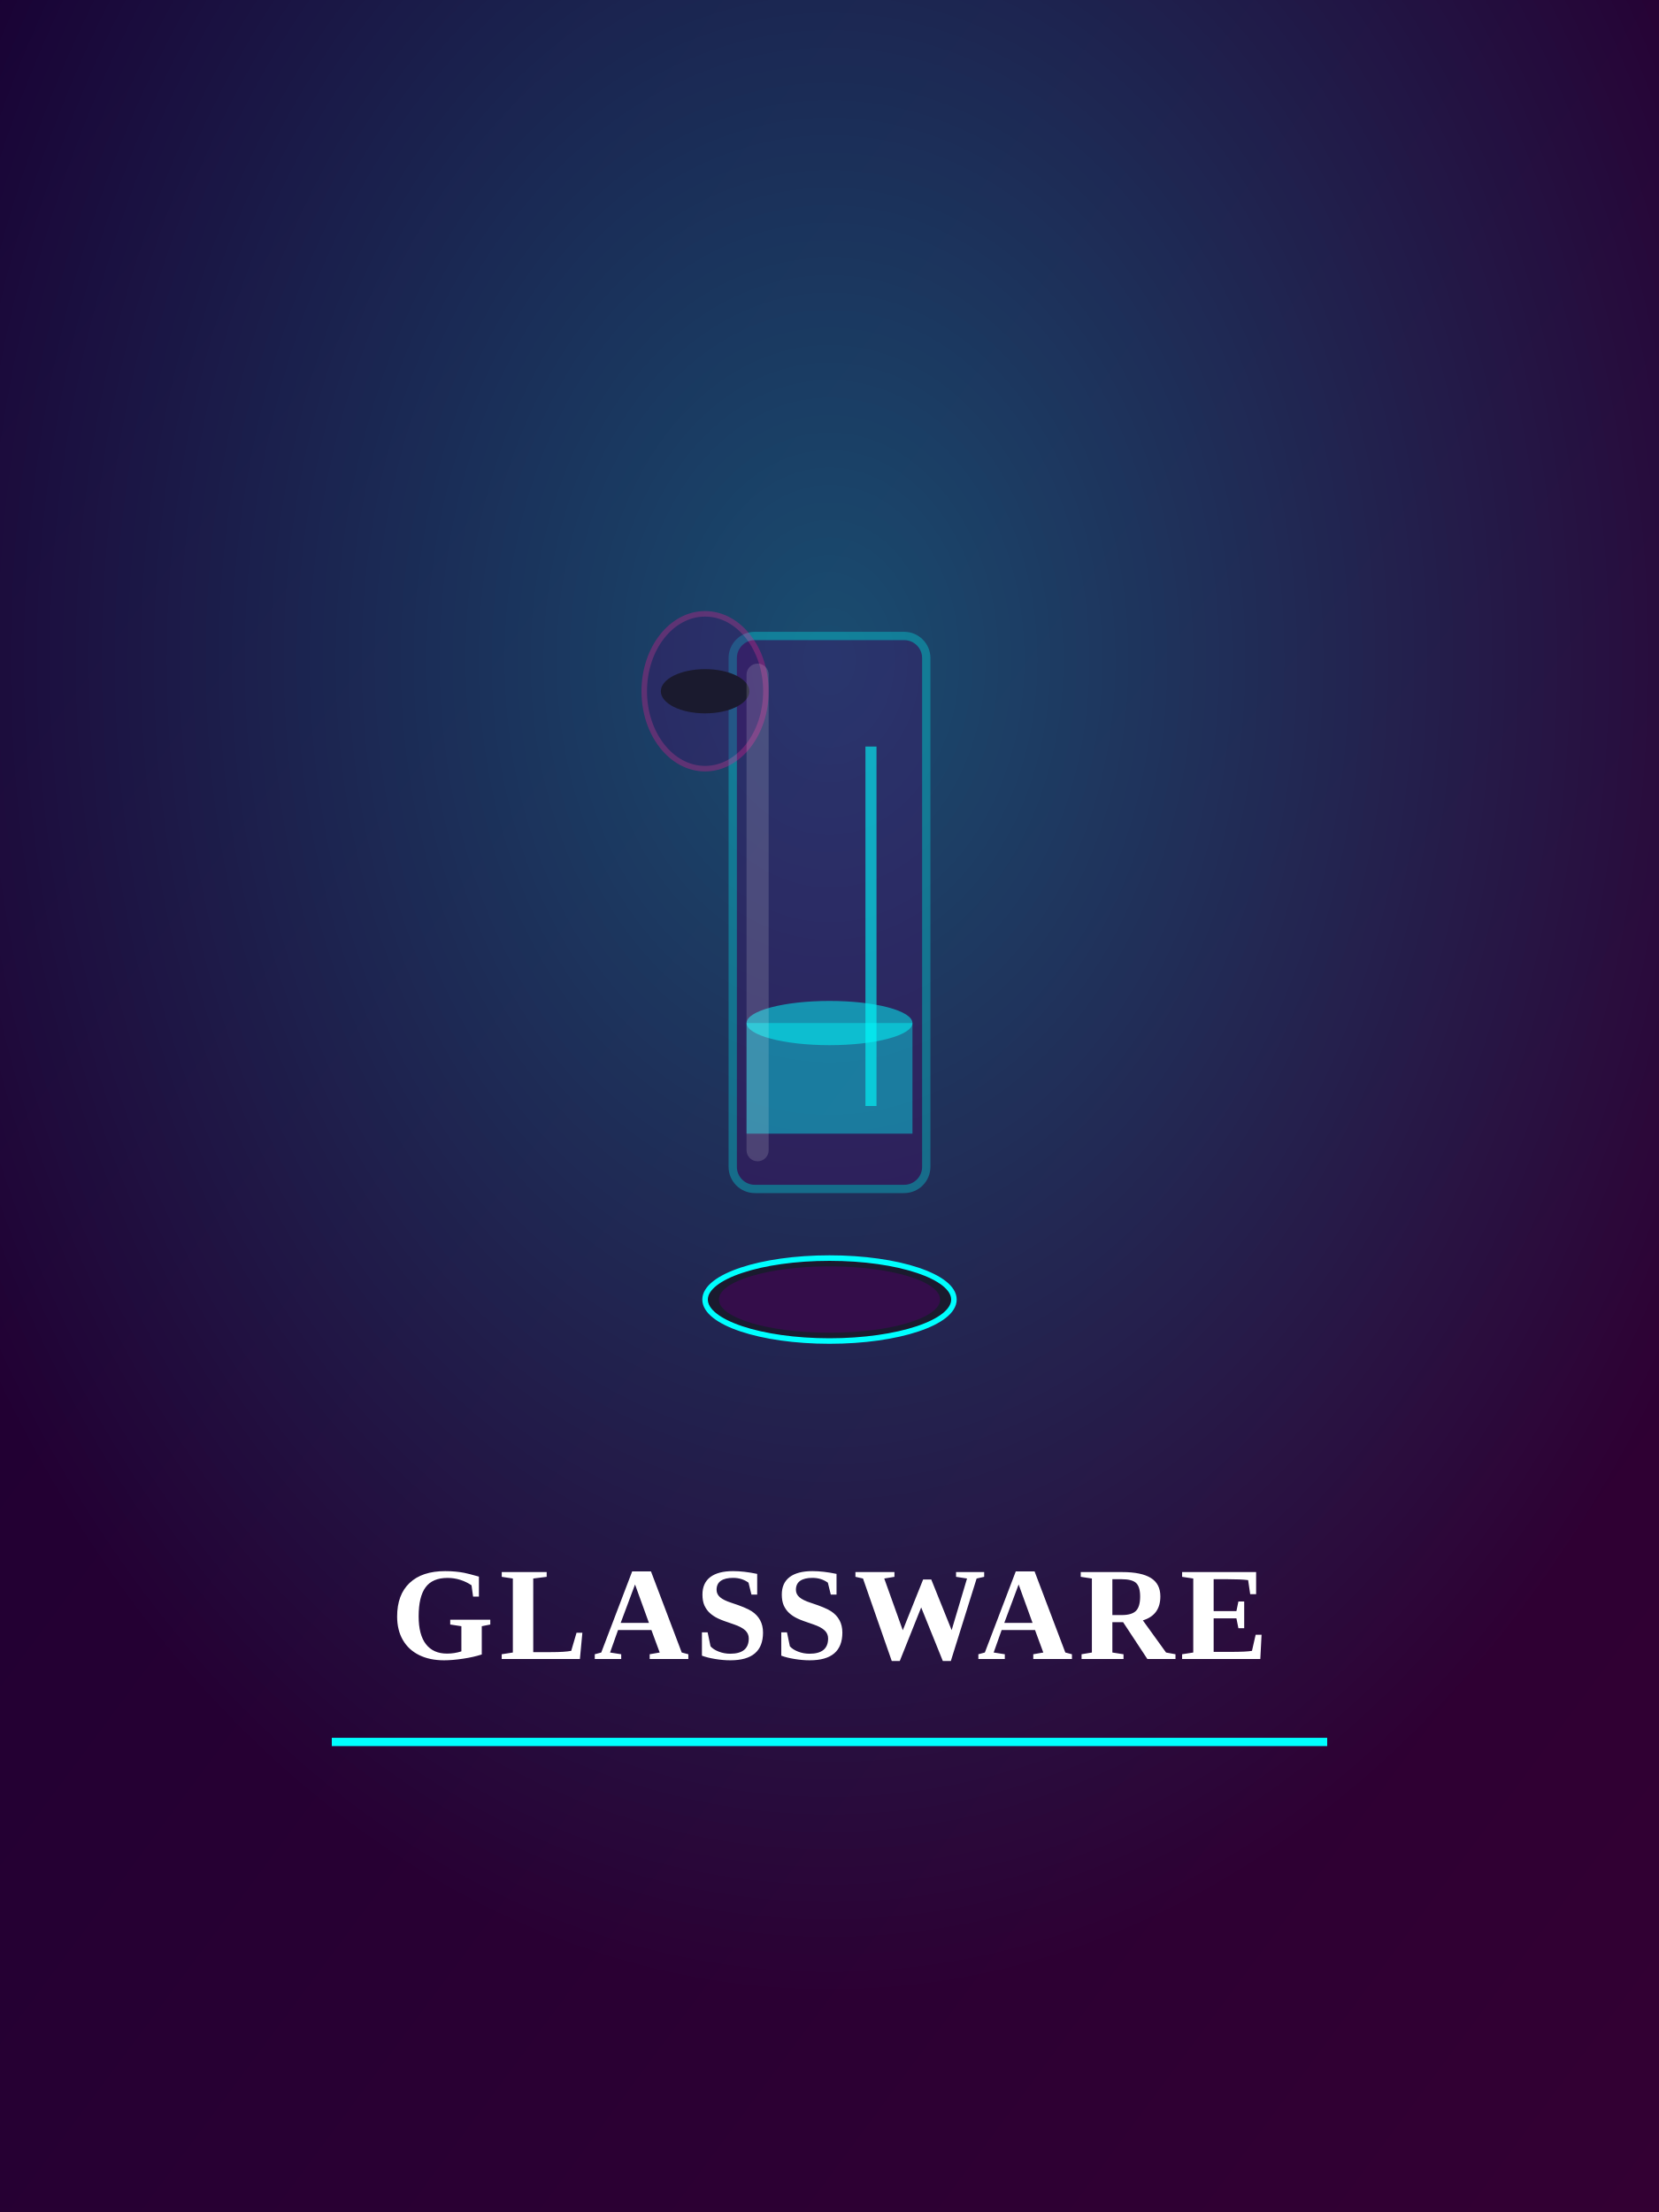
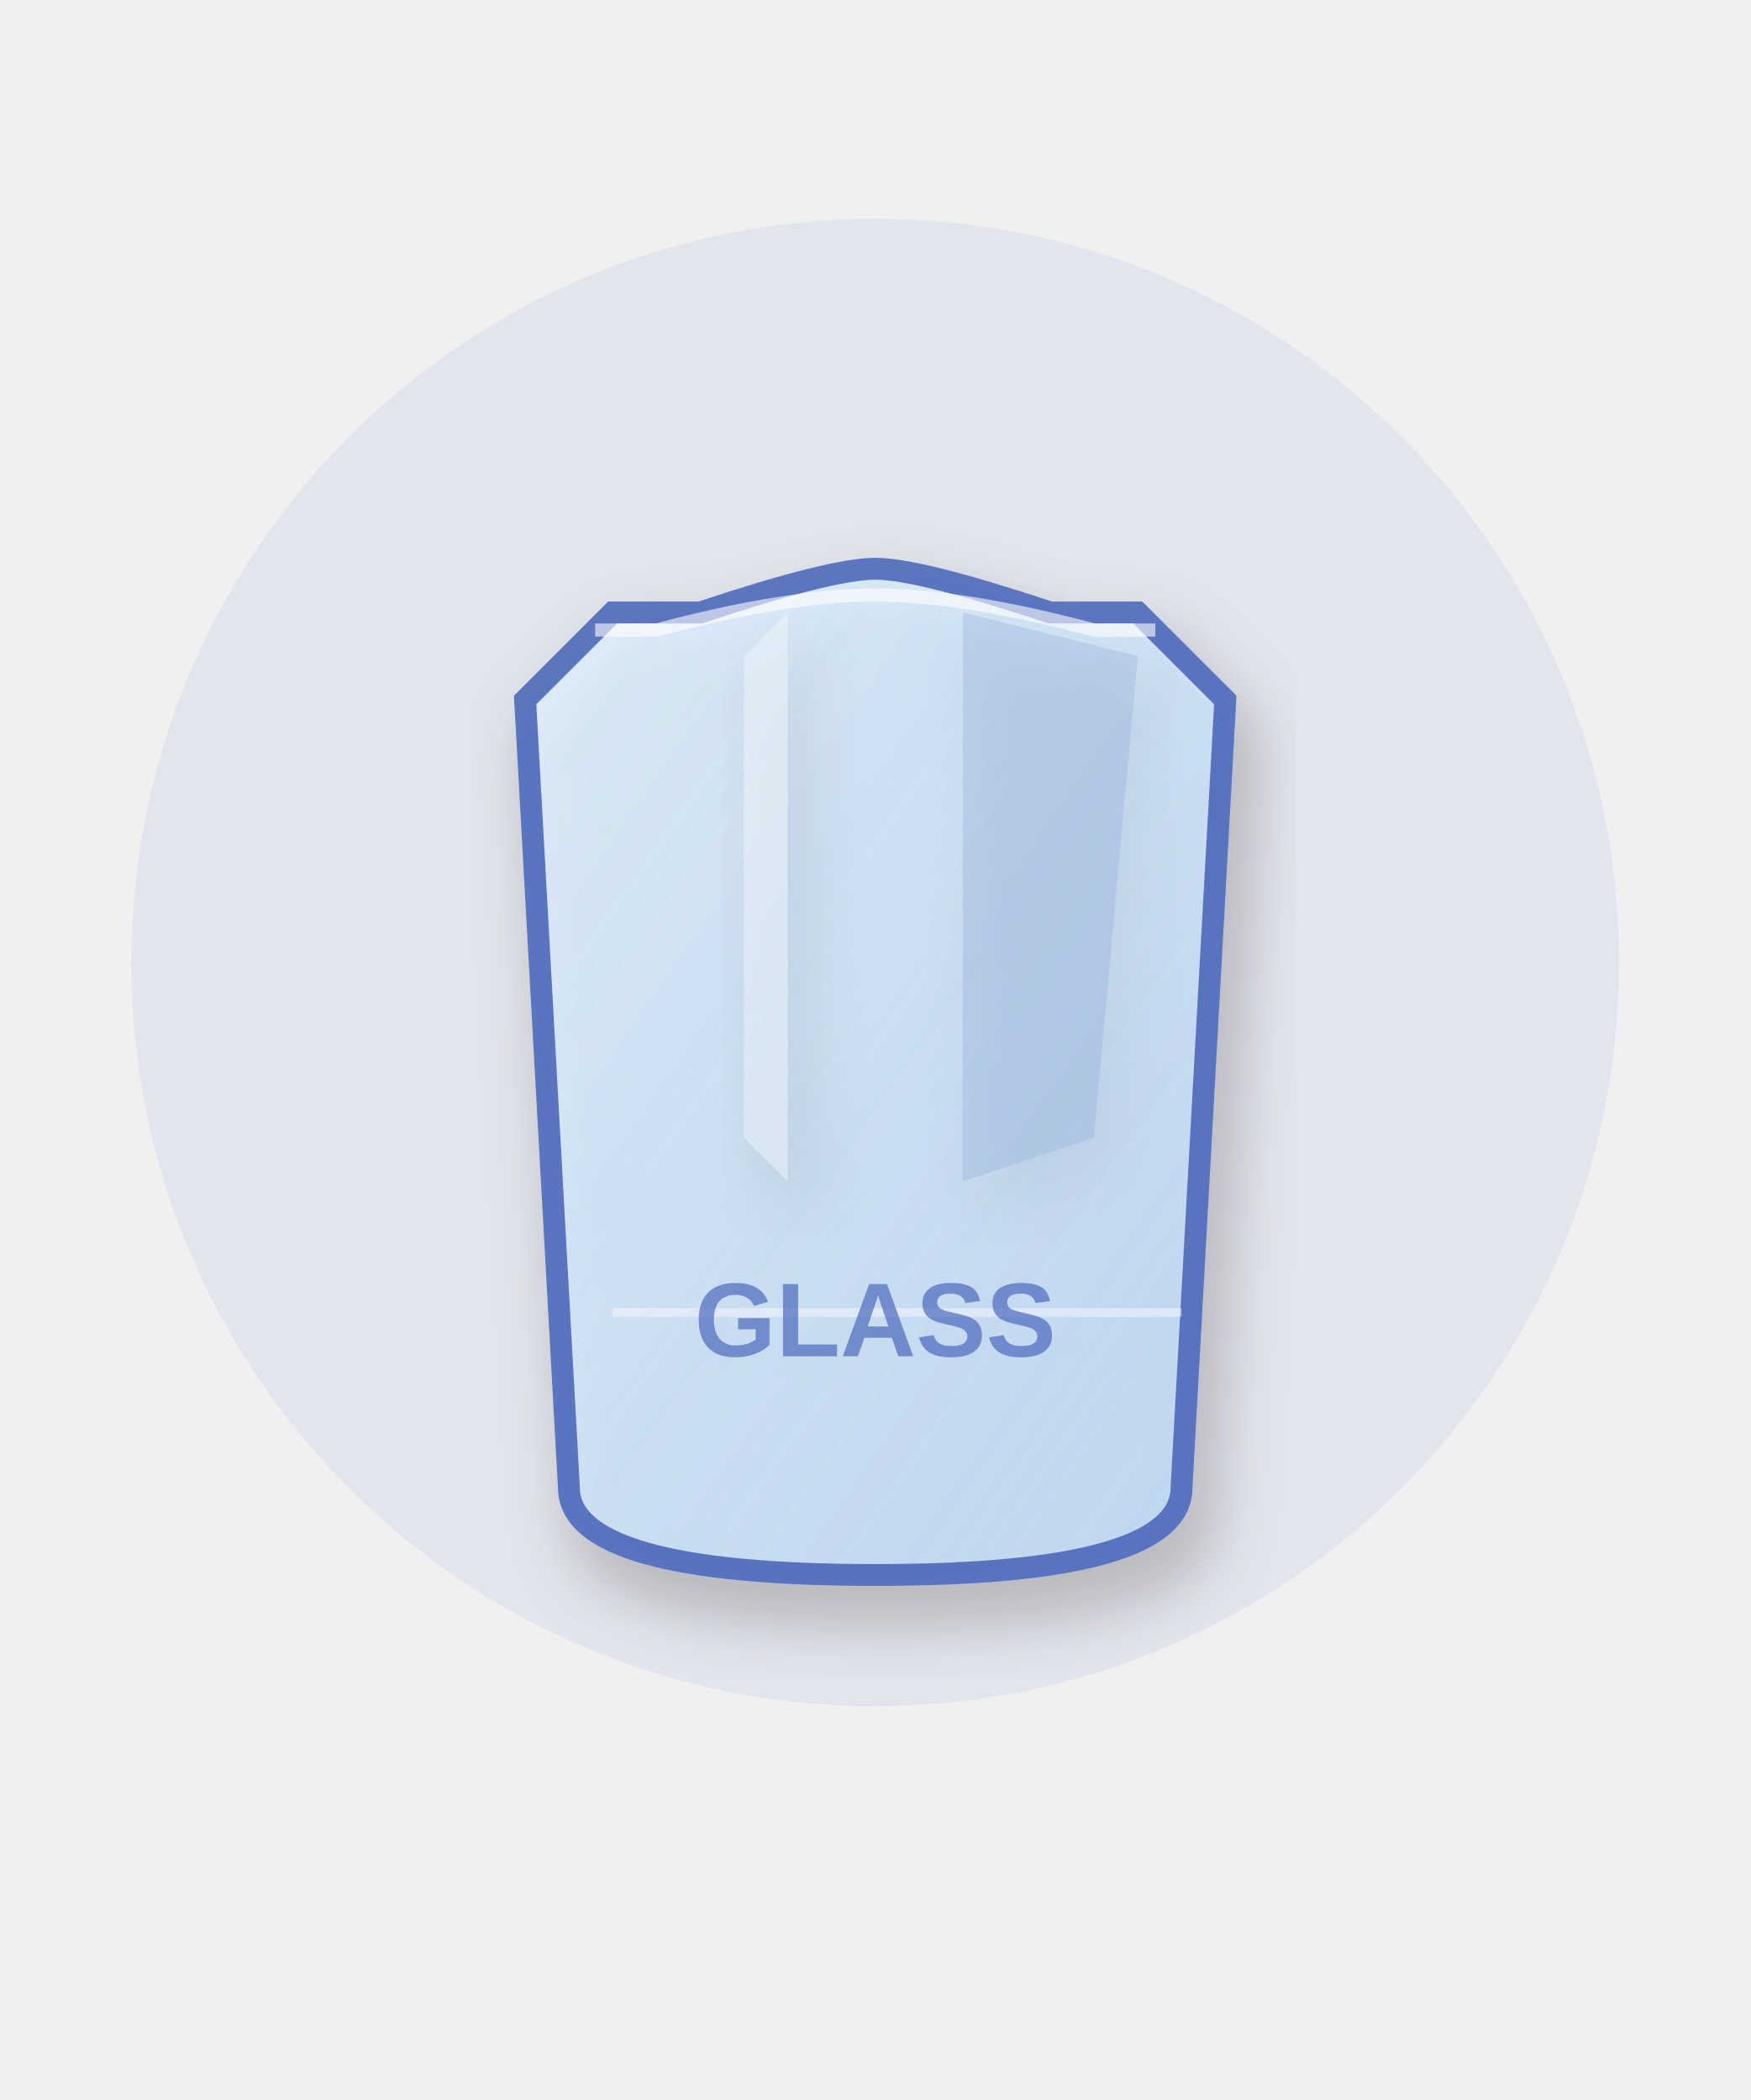
- <svg xmlns="http://www.w3.org/2000/svg" viewBox="0 0 600 800" preserveAspectRatio="xMidYMid slice">
+ <svg xmlns="http://www.w3.org/2000/svg" viewBox="0 0 200 240">
  <defs>
-     <linearGradient id="bgGrad4" x1="0%" y1="0%" x2="100%" y2="100%">
-       <stop offset="0%" style="stop-color:#1a0033;stop-opacity:1" />
-       <stop offset="100%" style="stop-color:#330033;stop-opacity:1" />
+     <linearGradient id="glassGrad" x1="0%" y1="0%" x2="100%" y2="100%">
+       <stop offset="0%" style="stop-color:#e0f2ff;stop-opacity:0.8" />
+       <stop offset="100%" style="stop-color:#b3d9ff;stop-opacity:0.6" />
    </linearGradient>
-     <radialGradient id="glow4" cx="50%" cy="30%" r="60%">
-       <stop offset="0%" style="stop-color:#00ffff;stop-opacity:0.3" />
-       <stop offset="100%" style="stop-color:#00ffff;stop-opacity:0" />
-     </radialGradient>
+     <filter id="glass3dShadow">
+       <feGaussianBlur in="SourceAlpha" stdDeviation="3.5" />
+       <feOffset dx="2" dy="4" result="offsetblur" />
+       <feComponentTransfer>
+         <feFuncA type="linear" slope="0.3" />
+       </feComponentTransfer>
+       <feMerge>
+         <feMergeNode />
+         <feMergeNode in="SourceGraphic" />
+       </feMerge>
+     </filter>
  </defs>
-   <rect width="600" height="800" fill="url(#bgGrad4)" />
-   <rect width="600" height="800" fill="url(#glow4)" />
-   <g transform="translate(300, 350)">
-     <rect x="-35" y="-120" width="70" height="200" rx="8" fill="#4d0066" opacity="0.3" stroke="#00ffff" stroke-width="3" />
-     <rect x="-30" y="20" width="60" height="40" fill="#00ffff" opacity="0.4" />
-     <ellipse cx="0" cy="20" rx="30" ry="8" fill="#00ffff" opacity="0.5" />
-     <g transform="translate(-45, -100)">
-       <ellipse cx="0" cy="0" rx="22" ry="28" fill="#4d0066" opacity="0.3" stroke="#ff1493" stroke-width="2" />
-       <ellipse cx="0" cy="0" rx="16" ry="8" fill="#1a1a2e" />
-     </g>
-     <line x1="15" y1="-80" x2="15" y2="50" stroke="#00ffff" stroke-width="4" opacity="0.6" />
-     <ellipse cx="0" cy="120" rx="45" ry="15" fill="#1a1a2e" stroke="#00ffff" stroke-width="2" />
-     <ellipse cx="0" cy="120" rx="40" ry="12" fill="#4d0066" opacity="0.5" />
-     <rect x="-30" y="-110" width="8" height="180" fill="white" opacity="0.15" rx="4" />
+   <circle cx="100" cy="110" r="85" fill="#4C6ABD" opacity="0.08" />
+   <g filter="url(#glass3dShadow)">
+     <path d="M 60 80 L 70 70 L 80 70 Q 95 65 100 65 Q 105 65 120 70 L 130 70 L 140 80 L 135 170 Q 135 180 100 180 Q 65 180 65 170 Z" fill="url(#glassGrad)" stroke="#4C6ABD" stroke-width="2.5" opacity="0.9" />
+     <path d="M 68 72 L 75 72 Q 90 68 100 68 Q 110 68 125 72 L 132 72" stroke="#fff" stroke-width="1.5" fill="none" opacity="0.6" />
+     <path d="M 70 150 L 135 150" stroke="#fff" stroke-width="1" fill="none" opacity="0.4" />
  </g>
-   <text x="300" y="600" font-size="48" font-weight="bold" fill="white" text-anchor="middle" letter-spacing="2">
-     GLASSWARE
-   </text>
-   <line x1="120" y1="630" x2="480" y2="630" stroke="#00ffff" stroke-width="3" />
+   <g filter="url(#glass3dShadow)">
+     <path d="M 90 70 L 85 75 L 85 130 L 90 135 Z" fill="#fff" opacity="0.3" />
+     <path d="M 110 70 L 130 75 L 125 130 L 110 135 Z" fill="#4C6ABD" opacity="0.15" />
+   </g>
+   <g opacity="0.7">
+     <text x="100" y="155" font-family="Arial" font-size="12" font-weight="bold" fill="#4C6ABD" text-anchor="middle">GLASS</text>
+   </g>
</svg>
